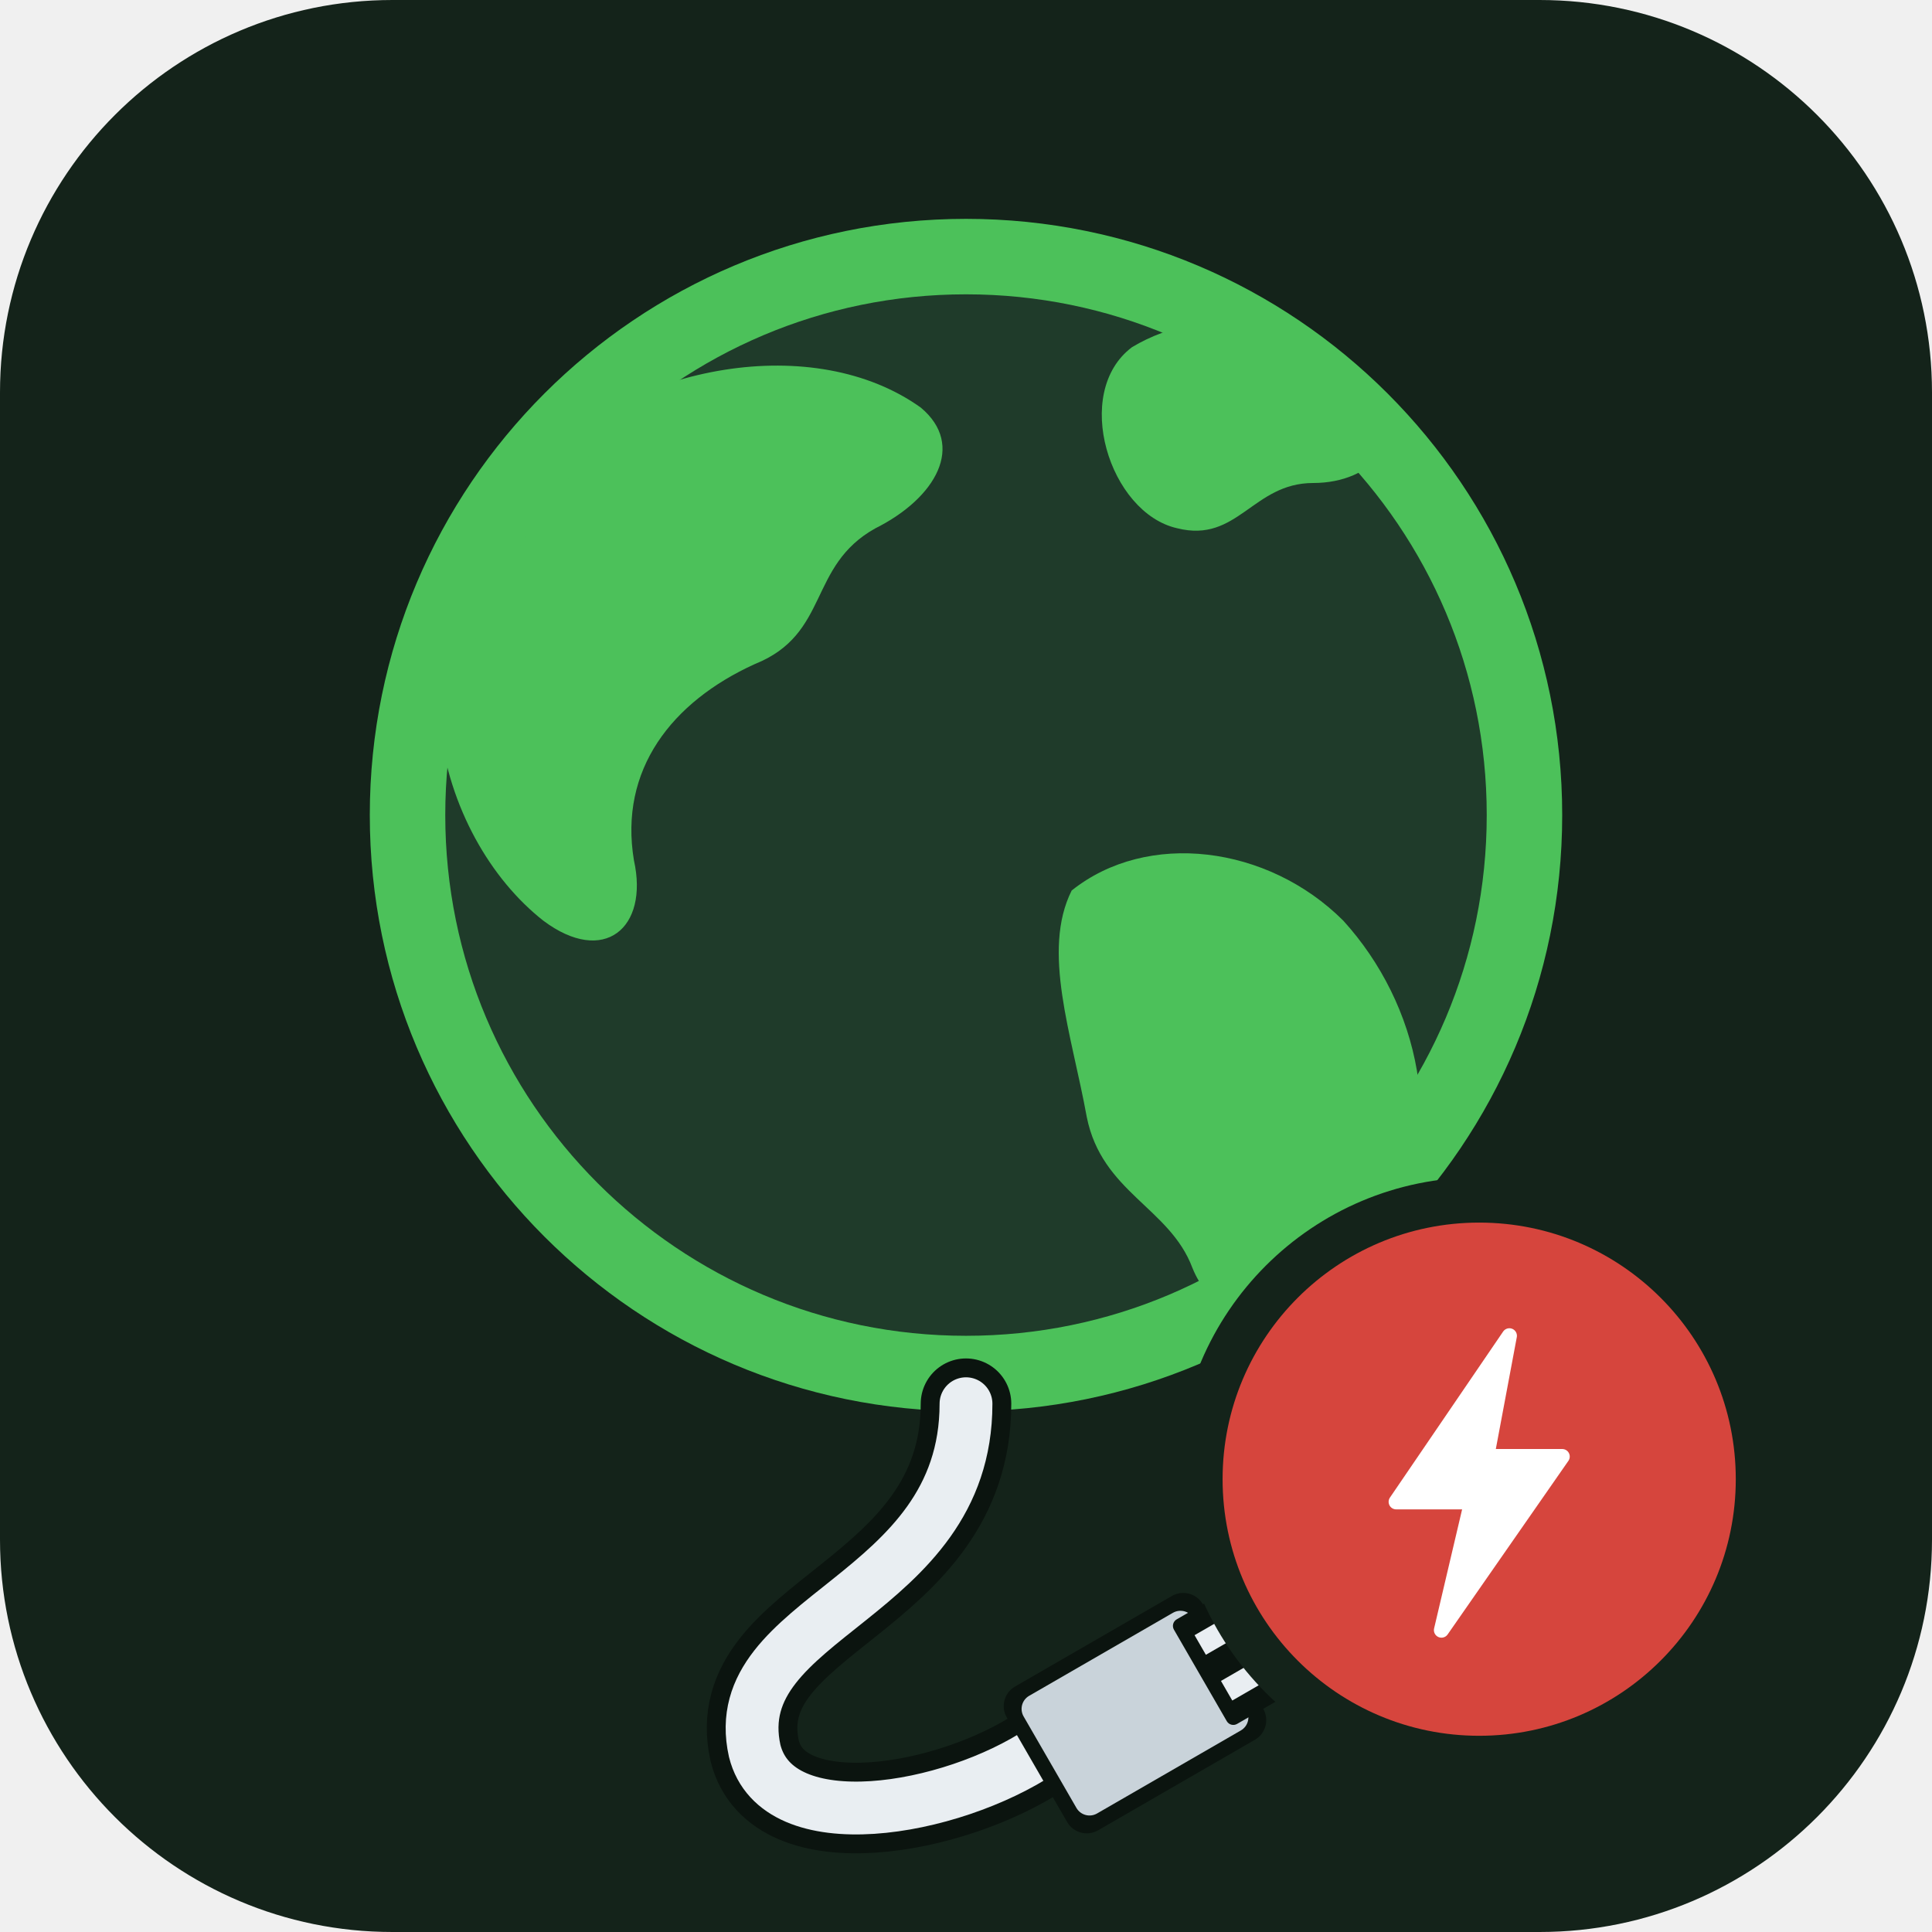
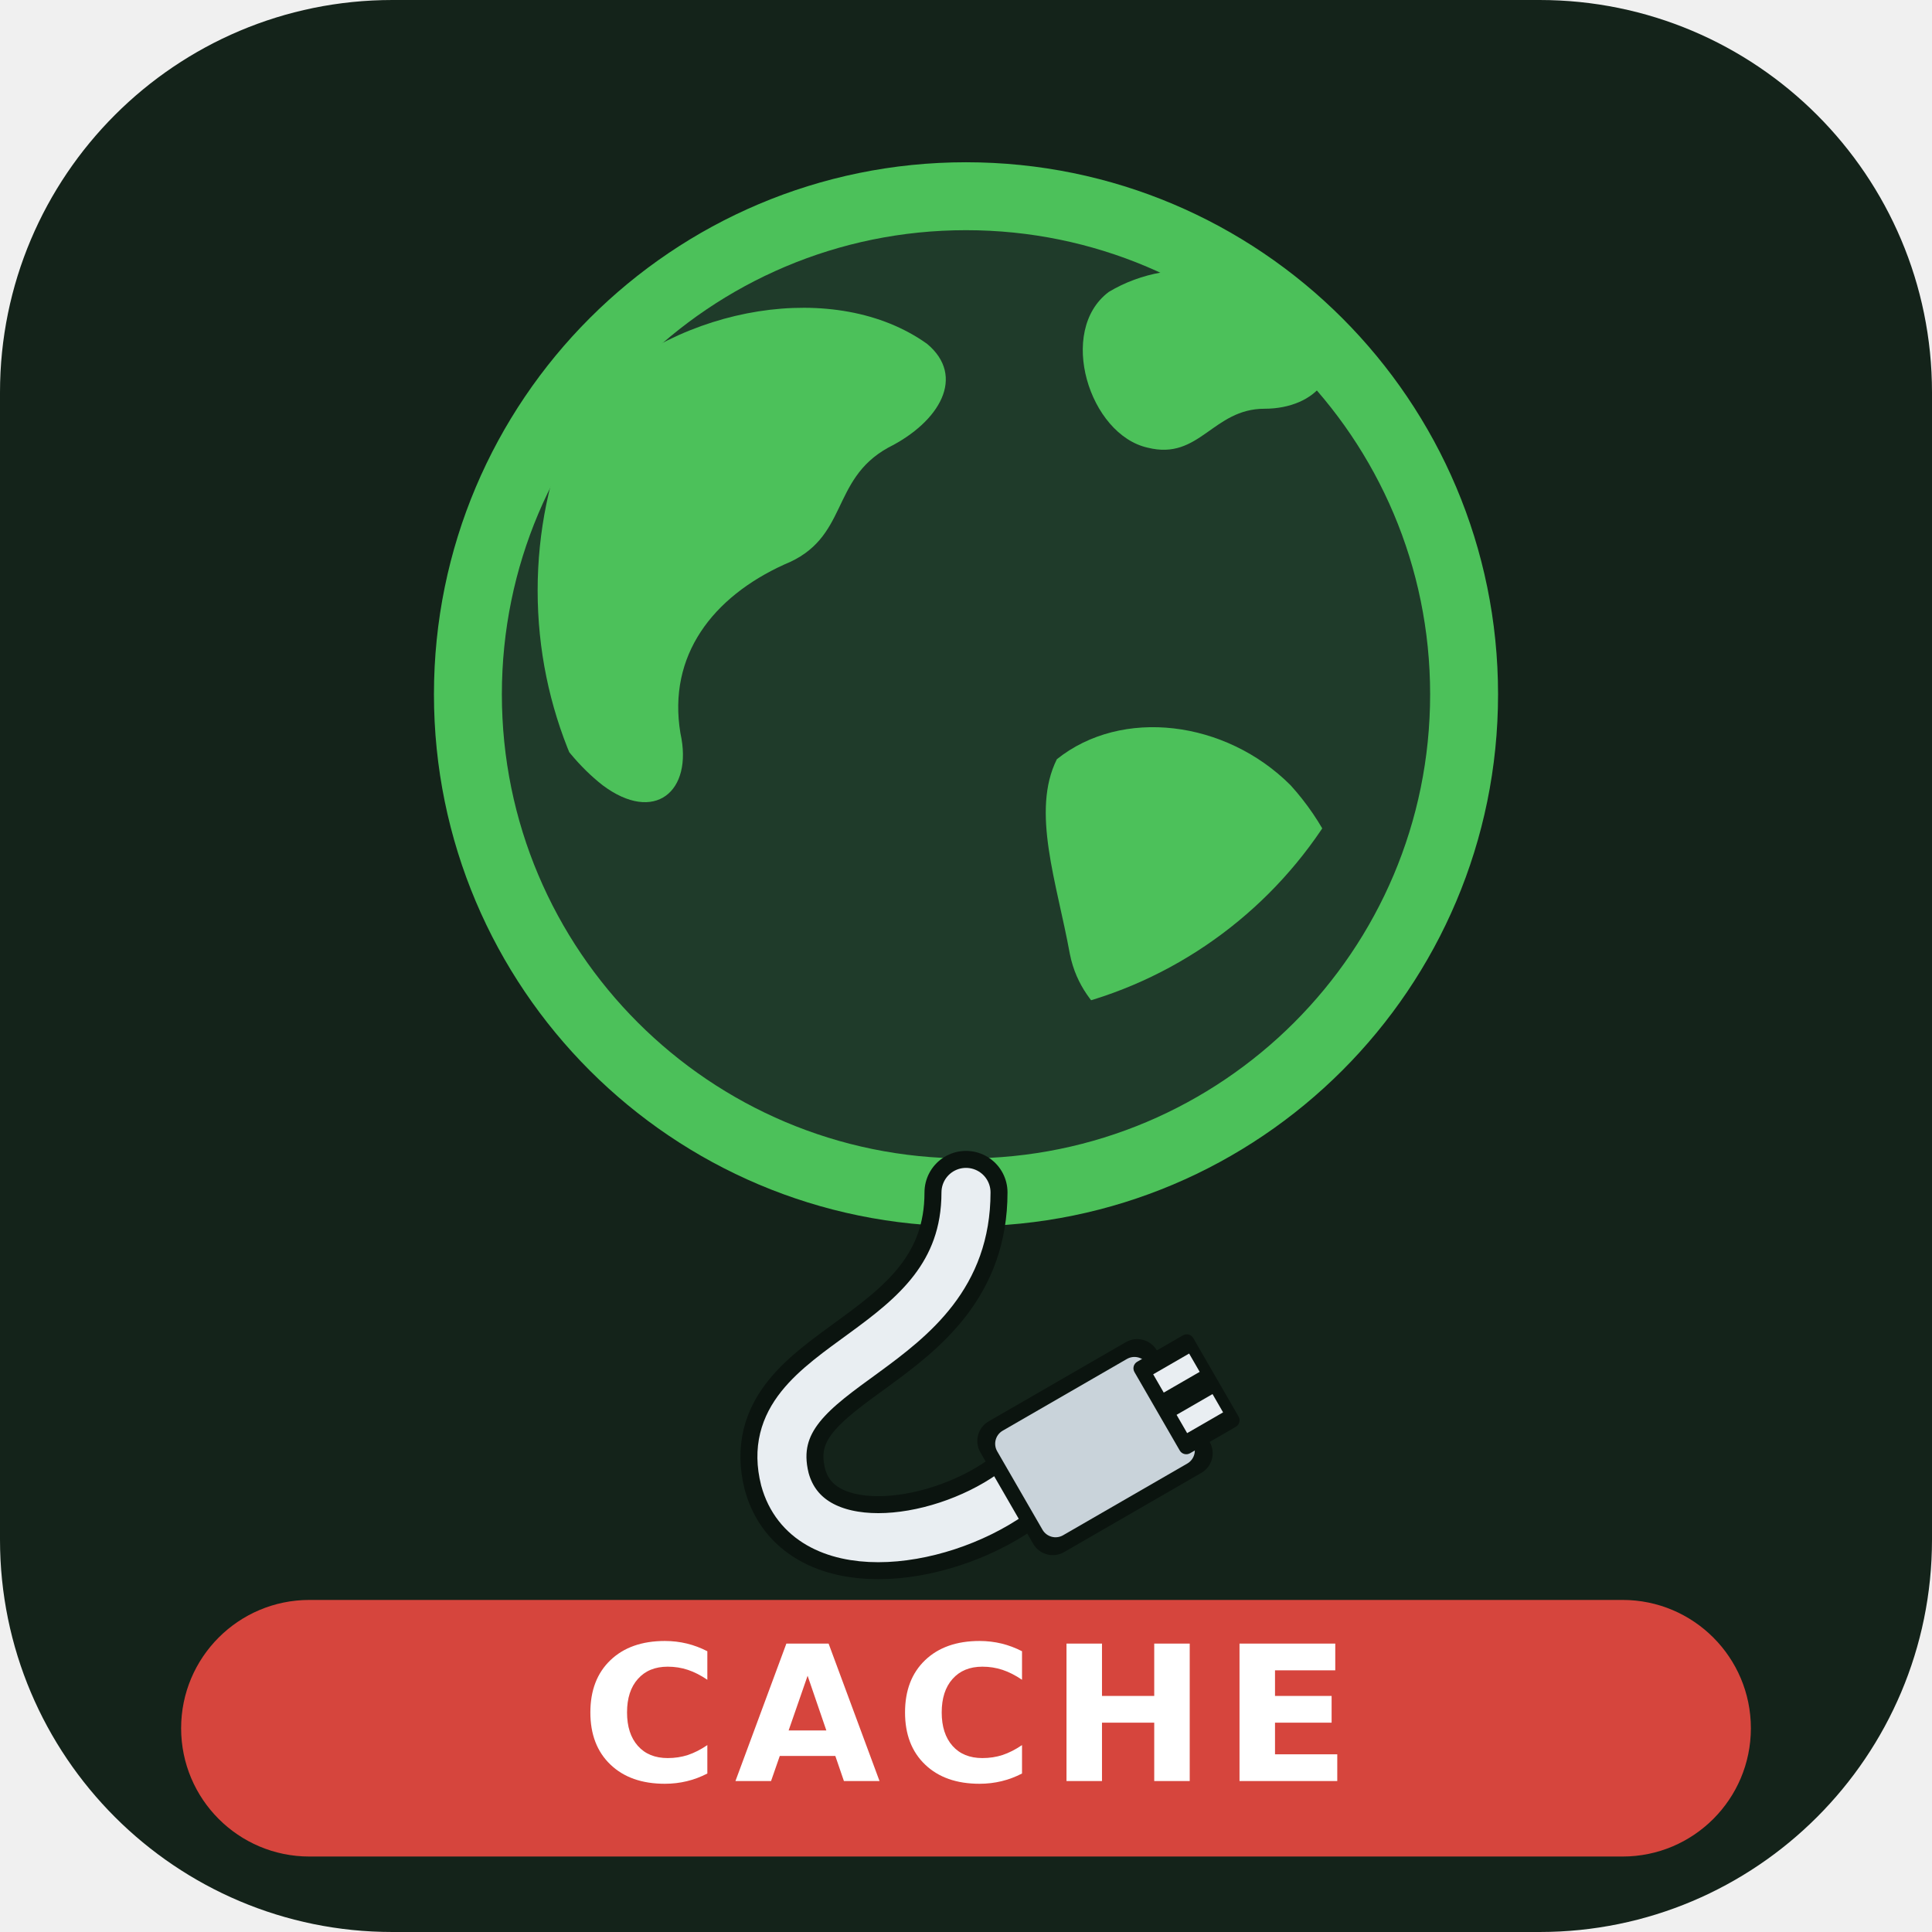
<svg xmlns="http://www.w3.org/2000/svg" viewBox="0 0 256 256" width="256" height="256">
  <rect width="256" height="256" rx="52" fill="#14231a" />
  <defs>
    <clipPath id="ball">
-       <circle cx="128" cy="108" r="74" />
+       <circle cx="128" cy="92" r="66" />
    </clipPath>
  </defs>
-   <circle cx="128" cy="108" r="74" fill="#1f3b2a" />
-   <g clip-path="url(#ball)" fill="#4cc15a">
+   <circle cx="128" cy="92" r="66" fill="#1f3b2a" />
+   <g clip-path="url(#ball)" fill="#4cc15a" transform="translate(128 92) scale(.86) translate(-128 -108)">
    <path d="M70 62c14-14 38-18 52-8 6 5 2 12-6 16-9 5-6 14-16 18-11 5-18 14-16 26 2 9-4 14-12 8-14-11-22-38-2-60z" />
    <path d="M142 118c10-8 26-6 36 4 10 11 14 28 6 42-8 13-22 14-26 4-3-8-12-10-14-20-2-11-6-22-2-30z" />
    <path d="M150 46c10-6 24-4 32 6 5 6 0 12-8 12-8 0-10 8-18 6-9-2-14-18-6-24z" />
  </g>
-   <circle cx="128" cy="108" r="74" fill="none" stroke="#4cc15a" stroke-width="10" />
-   <path d="M128 186 C128 212 96 214 100 232 C103 244 126 240 138 232" fill="none" stroke="#0b140f" stroke-width="12" stroke-linecap="round" />
-   <path d="M128 186 C128 212 96 214 100 232 C103 244 126 240 138 232" fill="none" stroke="#e9eef2" stroke-width="7" stroke-linecap="round" />
-   <g transform="translate(140 233) rotate(-30)">
-     <rect x="-3" y="-11" width="30" height="22" rx="3" fill="#0b140f" />
-     <rect x="-1" y="-9" width="26" height="18" rx="2" fill="#c9d3da" />
-     <rect x="22" y="-8" width="10" height="16" rx="1" fill="#0b140f" />
-     <rect x="24" y="-5" width="6" height="3" fill="#e9eef2" />
-     <rect x="24" y="2" width="6" height="3" fill="#e9eef2" />
+   <circle cx="128" cy="92" r="66" fill="none" stroke="#4cc15a" stroke-width="9" />
+   <path d="M128 158 C128 180 100 180 104 196 C107 207 124 205 134 198" fill="none" stroke="#0b140f" stroke-width="11" stroke-linecap="round" />
+   <path d="M128 158 C128 180 100 180 104 196 C107 207 124 205 134 198" fill="none" stroke="#e9eef2" stroke-width="6.5" stroke-linecap="round" />
+   <g transform="translate(136 197) rotate(-30)">
+     <rect x="-3" y="-10" width="27" height="20" rx="3" fill="#0b140f" />
+     <rect x="-1" y="-8" width="23" height="16" rx="2" fill="#c9d3da" />
+     <rect x="20" y="-7" width="9" height="14" rx="1" fill="#0b140f" />
+     <rect x="22" y="-4.5" width="5.5" height="2.8" fill="#e9eef2" />
+     <rect x="22" y="1.7" width="5.5" height="2.8" fill="#e9eef2" />
  </g>
-   <g transform="translate(196 196)">
-     <circle r="40" fill="#14231a" />
-     <circle r="34" fill="#d6453d" />
-     <path d="M4 -19 -11 3h10l-4 17 16-23H1z" fill="#fff" stroke="#fff" stroke-width="2" stroke-linejoin="round" />
-   </g>
+   <rect x="24" y="212" width="208" height="34" rx="17" fill="#d6453d" />
+   <text x="128" y="236" text-anchor="middle" font-family="DejaVu Sans, Arial, Helvetica, sans-serif" font-weight="800" font-size="25" letter-spacing="2" fill="#ffffff">CACHE</text>
</svg>
